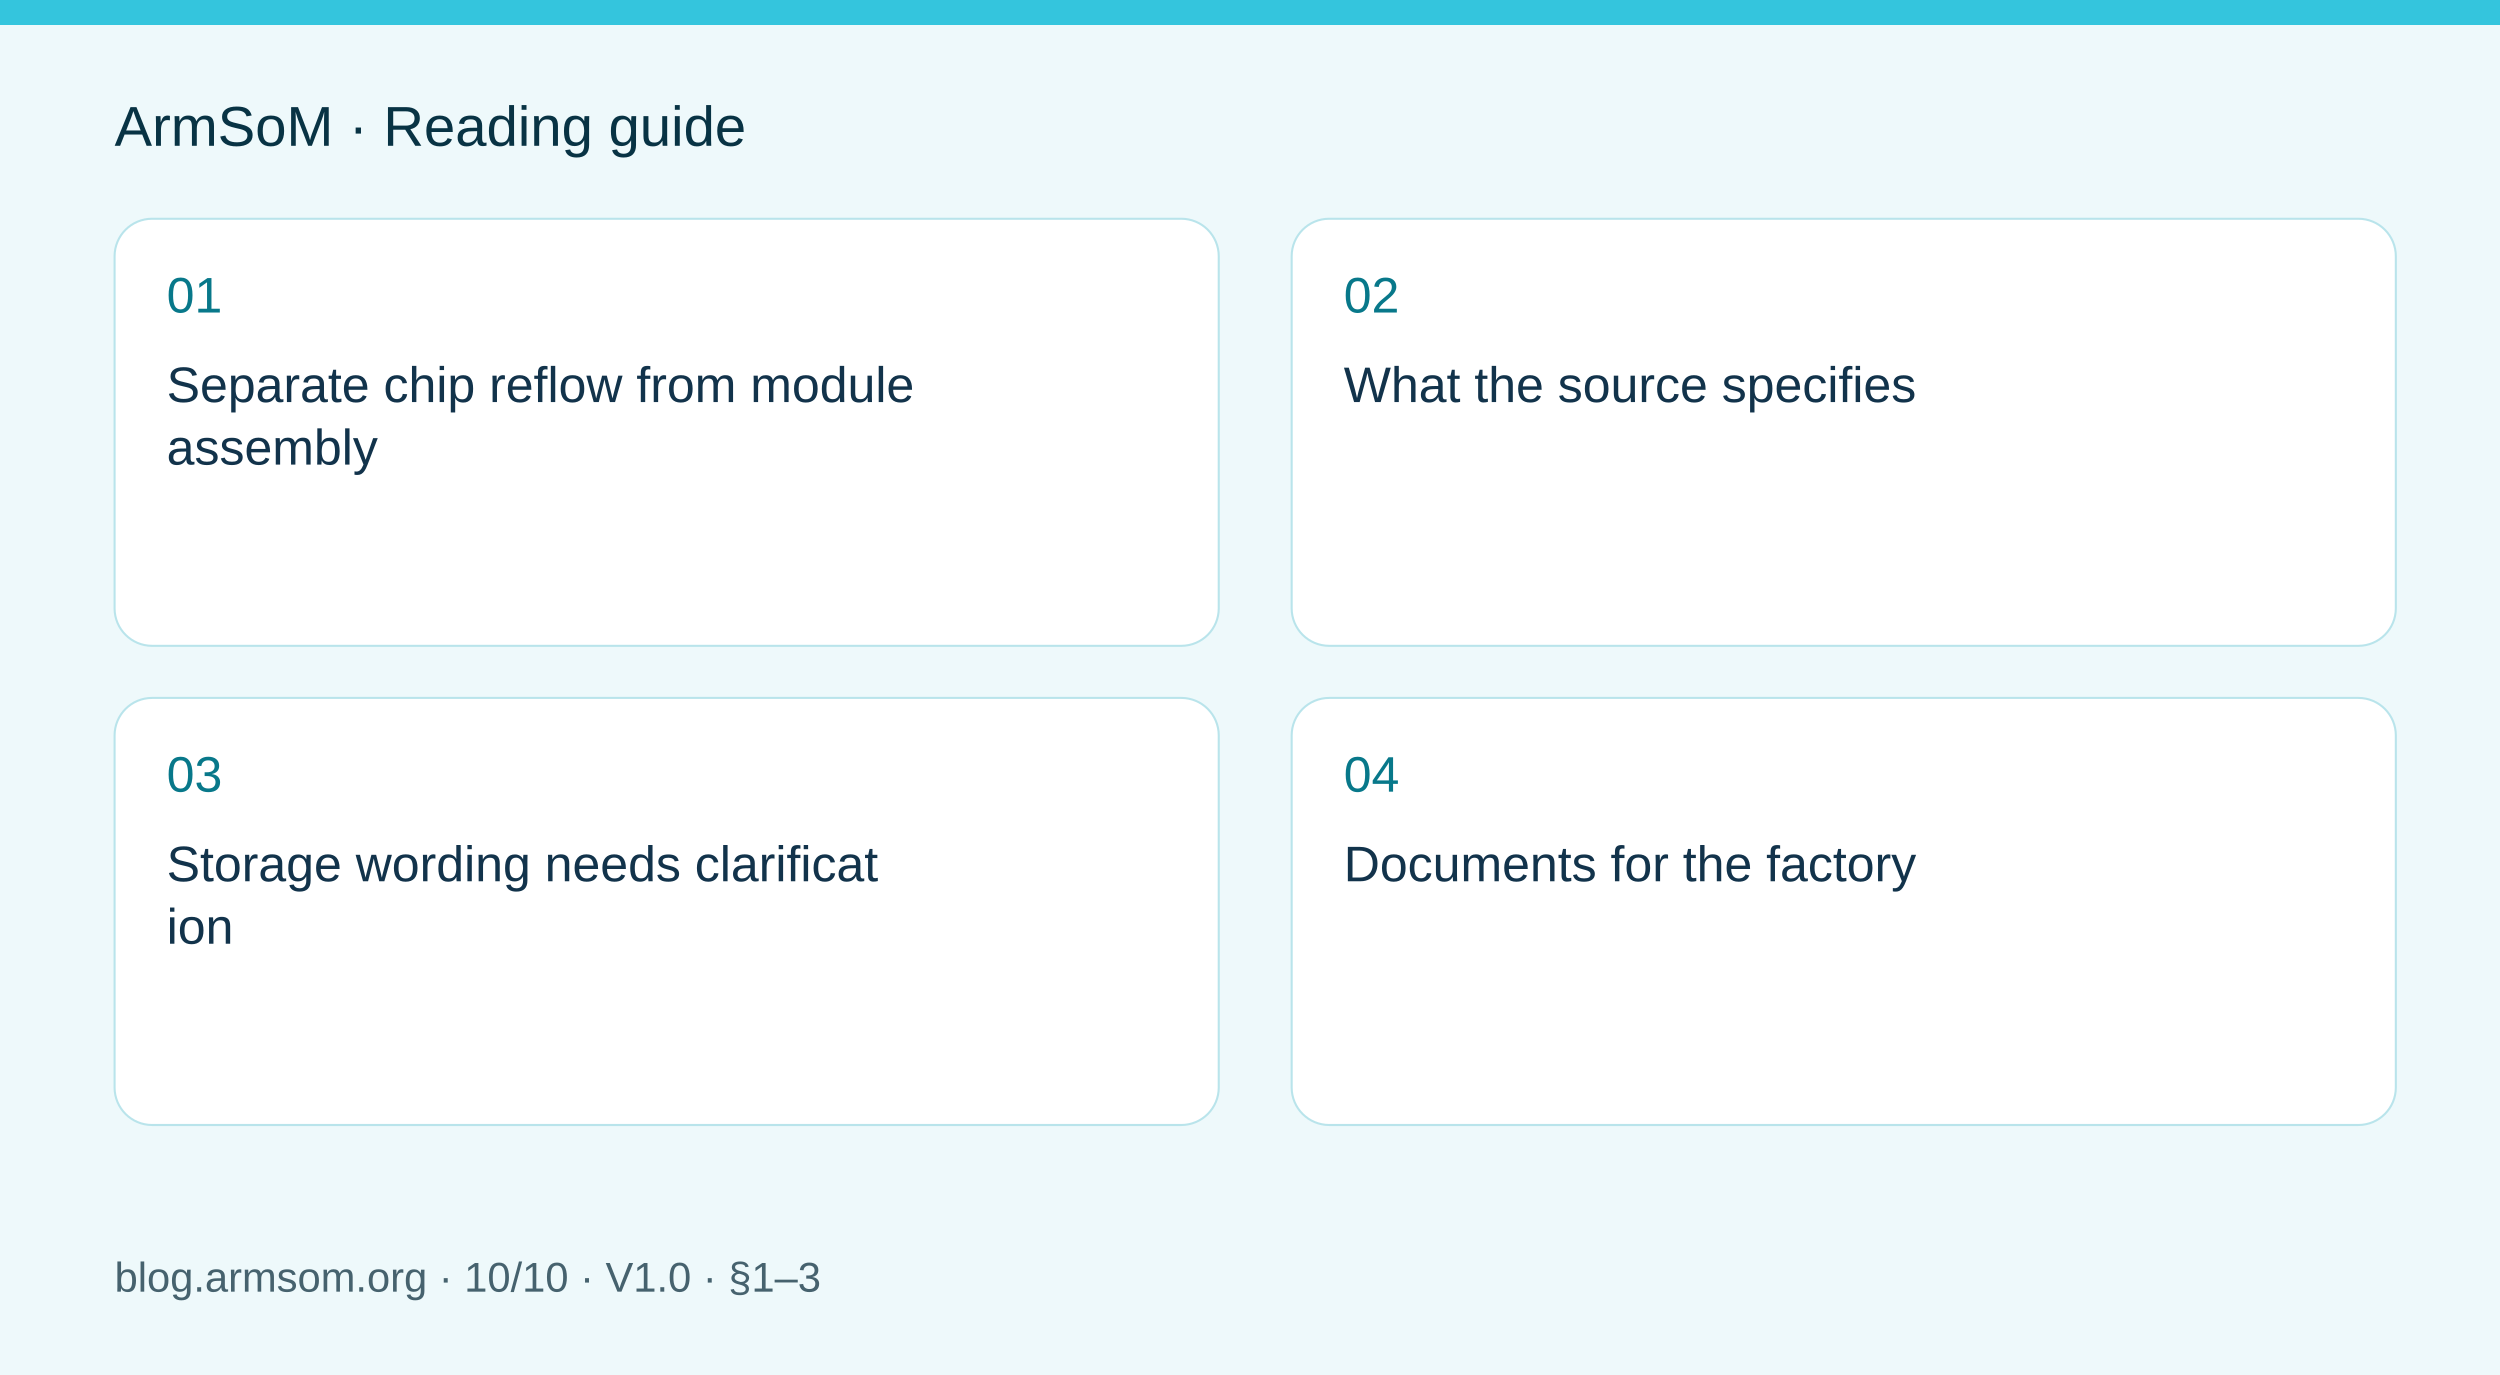
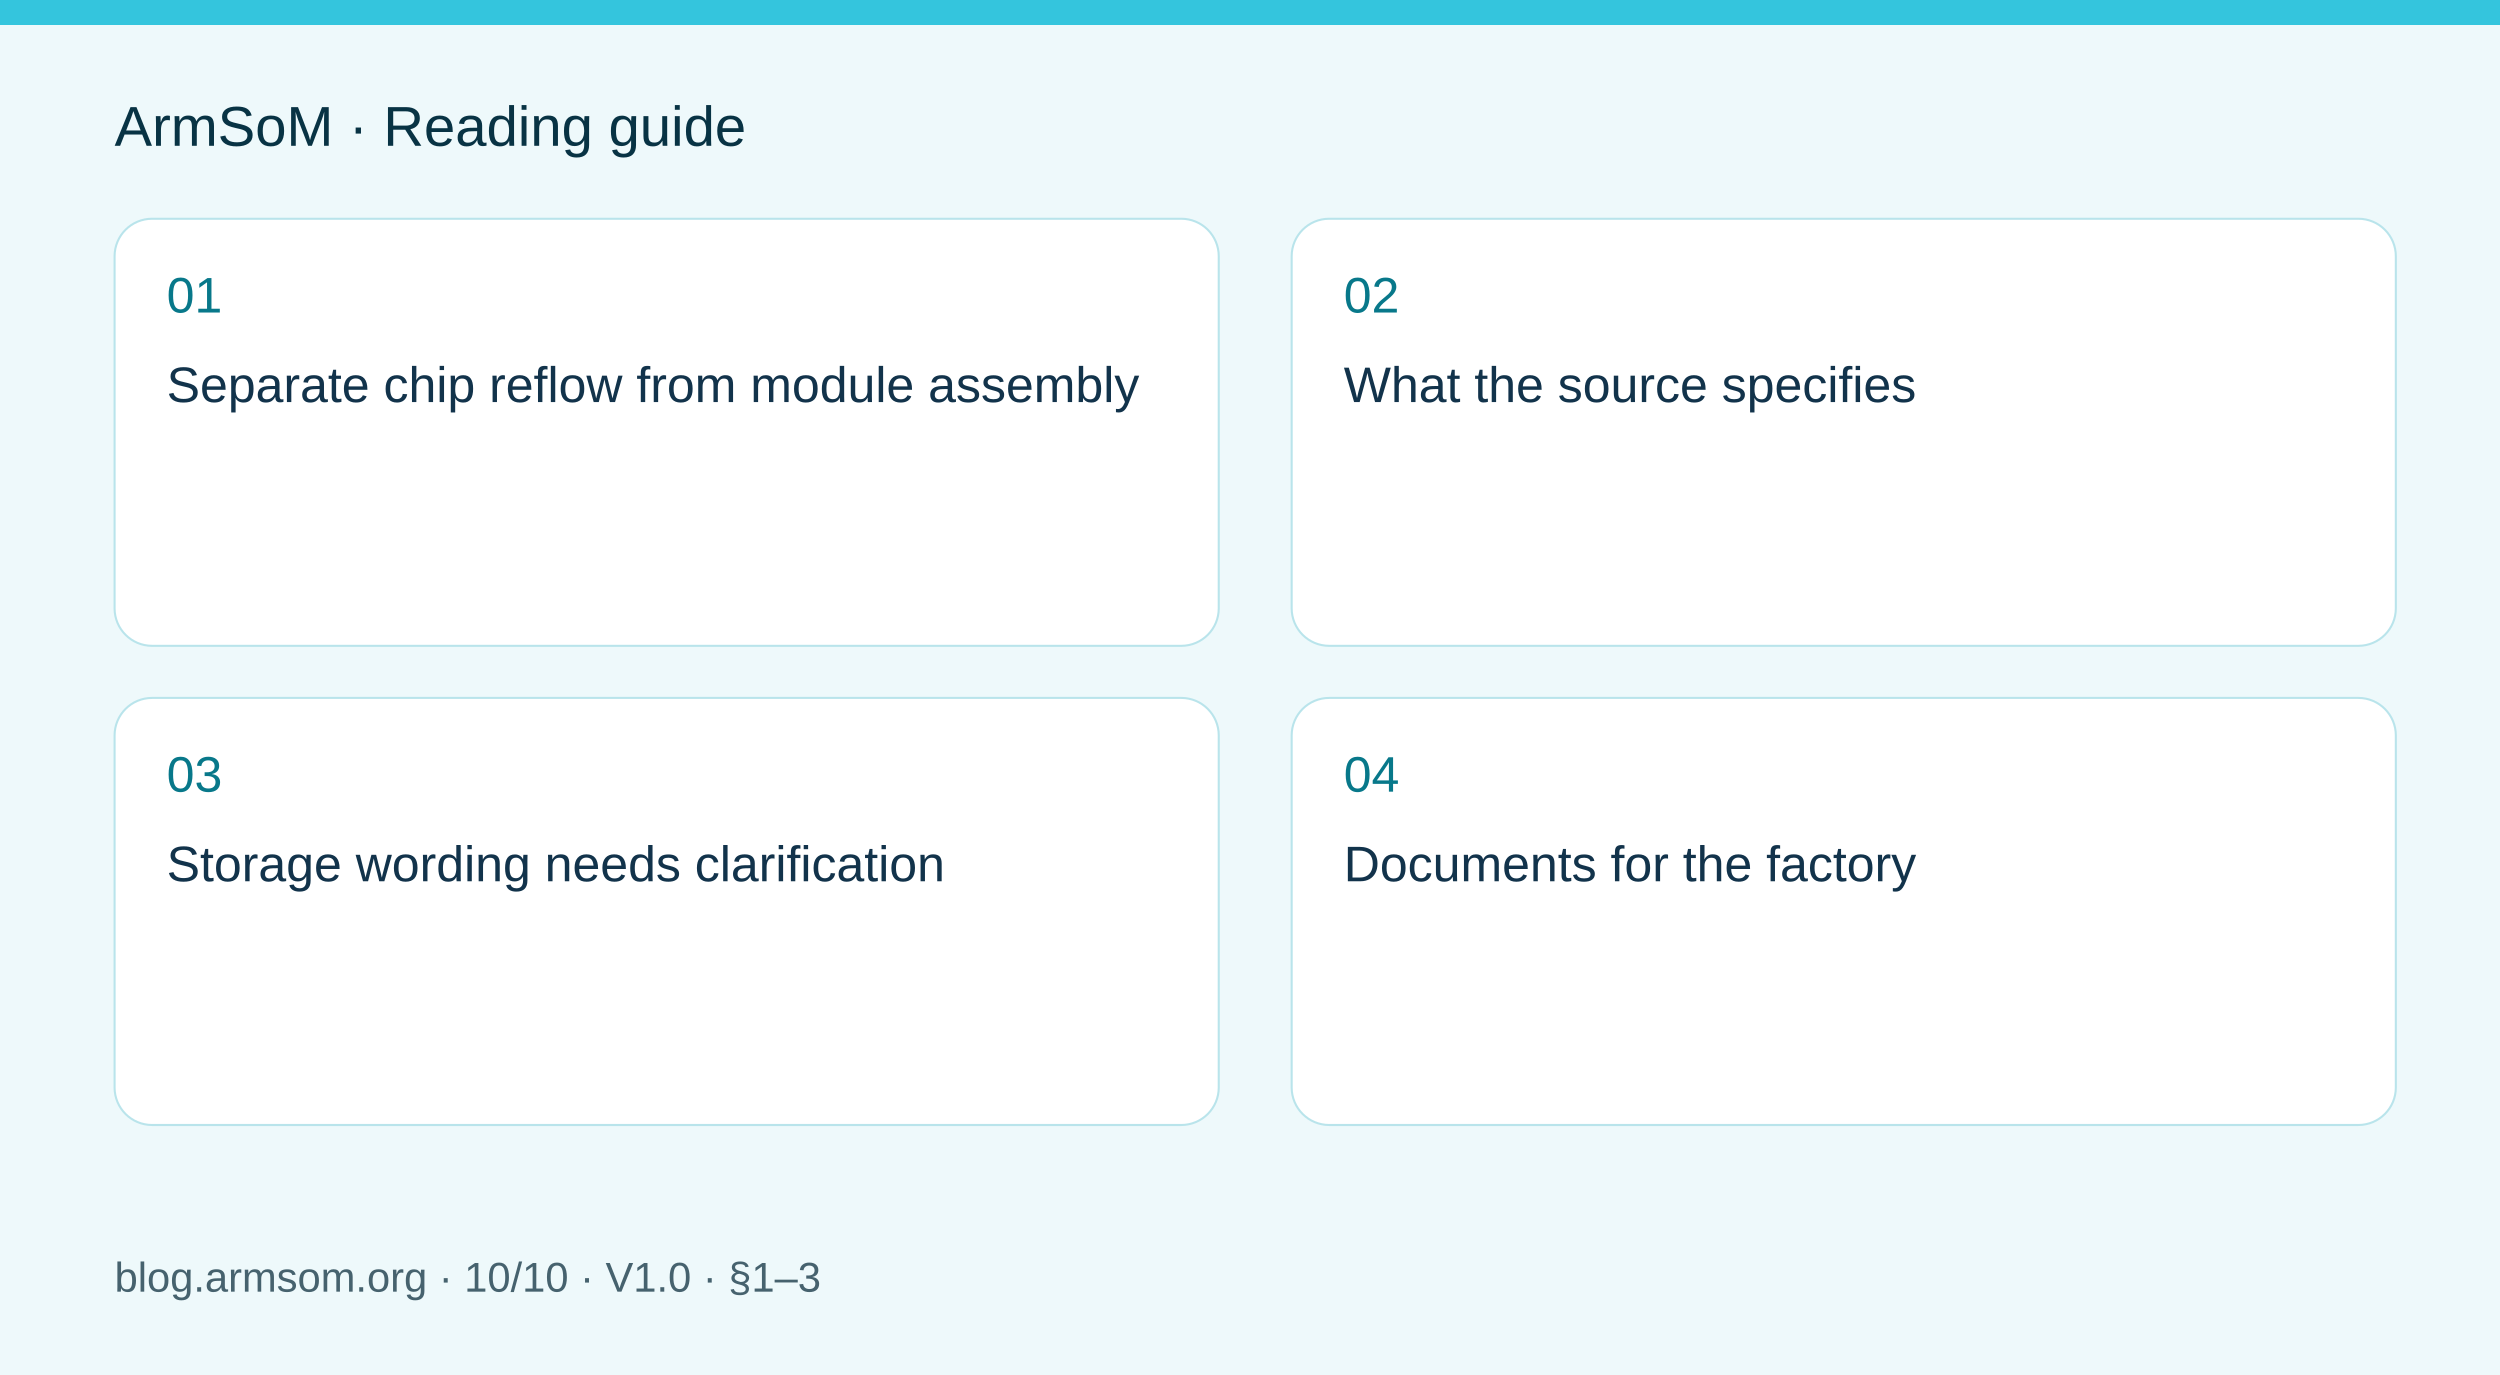
<svg xmlns="http://www.w3.org/2000/svg" width="1200" height="660" viewBox="0 0 1200 660" role="img">
  <rect width="1200" height="660" fill="#eef9fb" />
  <rect width="1200" height="12" fill="#34C5DD" />
  <text x="55" y="70" fill="#083344" font-family="Arial,Microsoft YaHei,sans-serif" font-size="27">ArmSoM · Reading guide</text>
  <rect x="55" y="105" width="530" height="205" rx="18" fill="white" stroke="#b9e4eb" />
  <text x="80" y="150" fill="#08788a" font-family="Arial" font-size="24">01</text>
-   <text x="80" y="193" fill="#12334b" font-family="Arial,Microsoft YaHei,sans-serif" font-size="24">Separate chip reflow from module</text>
-   <text x="80" y="223" fill="#12334b" font-family="Arial,Microsoft YaHei,sans-serif" font-size="24"> assembly</text>
+   <text x="80" y="193" fill="#12334b" font-family="Arial,Microsoft YaHei,sans-serif" font-size="24">Separate chip reflow from module assembly</text>
  <rect x="620" y="105" width="530" height="205" rx="18" fill="white" stroke="#b9e4eb" />
  <text x="645" y="150" fill="#08788a" font-family="Arial" font-size="24">02</text>
  <text x="645" y="193" fill="#12334b" font-family="Arial,Microsoft YaHei,sans-serif" font-size="24">What the source specifies</text>
  <rect x="55" y="335" width="530" height="205" rx="18" fill="white" stroke="#b9e4eb" />
  <text x="80" y="380" fill="#08788a" font-family="Arial" font-size="24">03</text>
-   <text x="80" y="423" fill="#12334b" font-family="Arial,Microsoft YaHei,sans-serif" font-size="24">Storage wording needs clarificat</text>
-   <text x="80" y="453" fill="#12334b" font-family="Arial,Microsoft YaHei,sans-serif" font-size="24">ion</text>
+   <text x="80" y="423" fill="#12334b" font-family="Arial,Microsoft YaHei,sans-serif" font-size="24">Storage wording needs clarification</text>
  <rect x="620" y="335" width="530" height="205" rx="18" fill="white" stroke="#b9e4eb" />
  <text x="645" y="380" fill="#08788a" font-family="Arial" font-size="24">04</text>
  <text x="645" y="423" fill="#12334b" font-family="Arial,Microsoft YaHei,sans-serif" font-size="24">Documents for the factory</text>
  <text x="55" y="620" fill="#46626e" font-family="Arial" font-size="20">blog.armsom.org · 10/10 · V1.0 · §1–3</text>
</svg>
